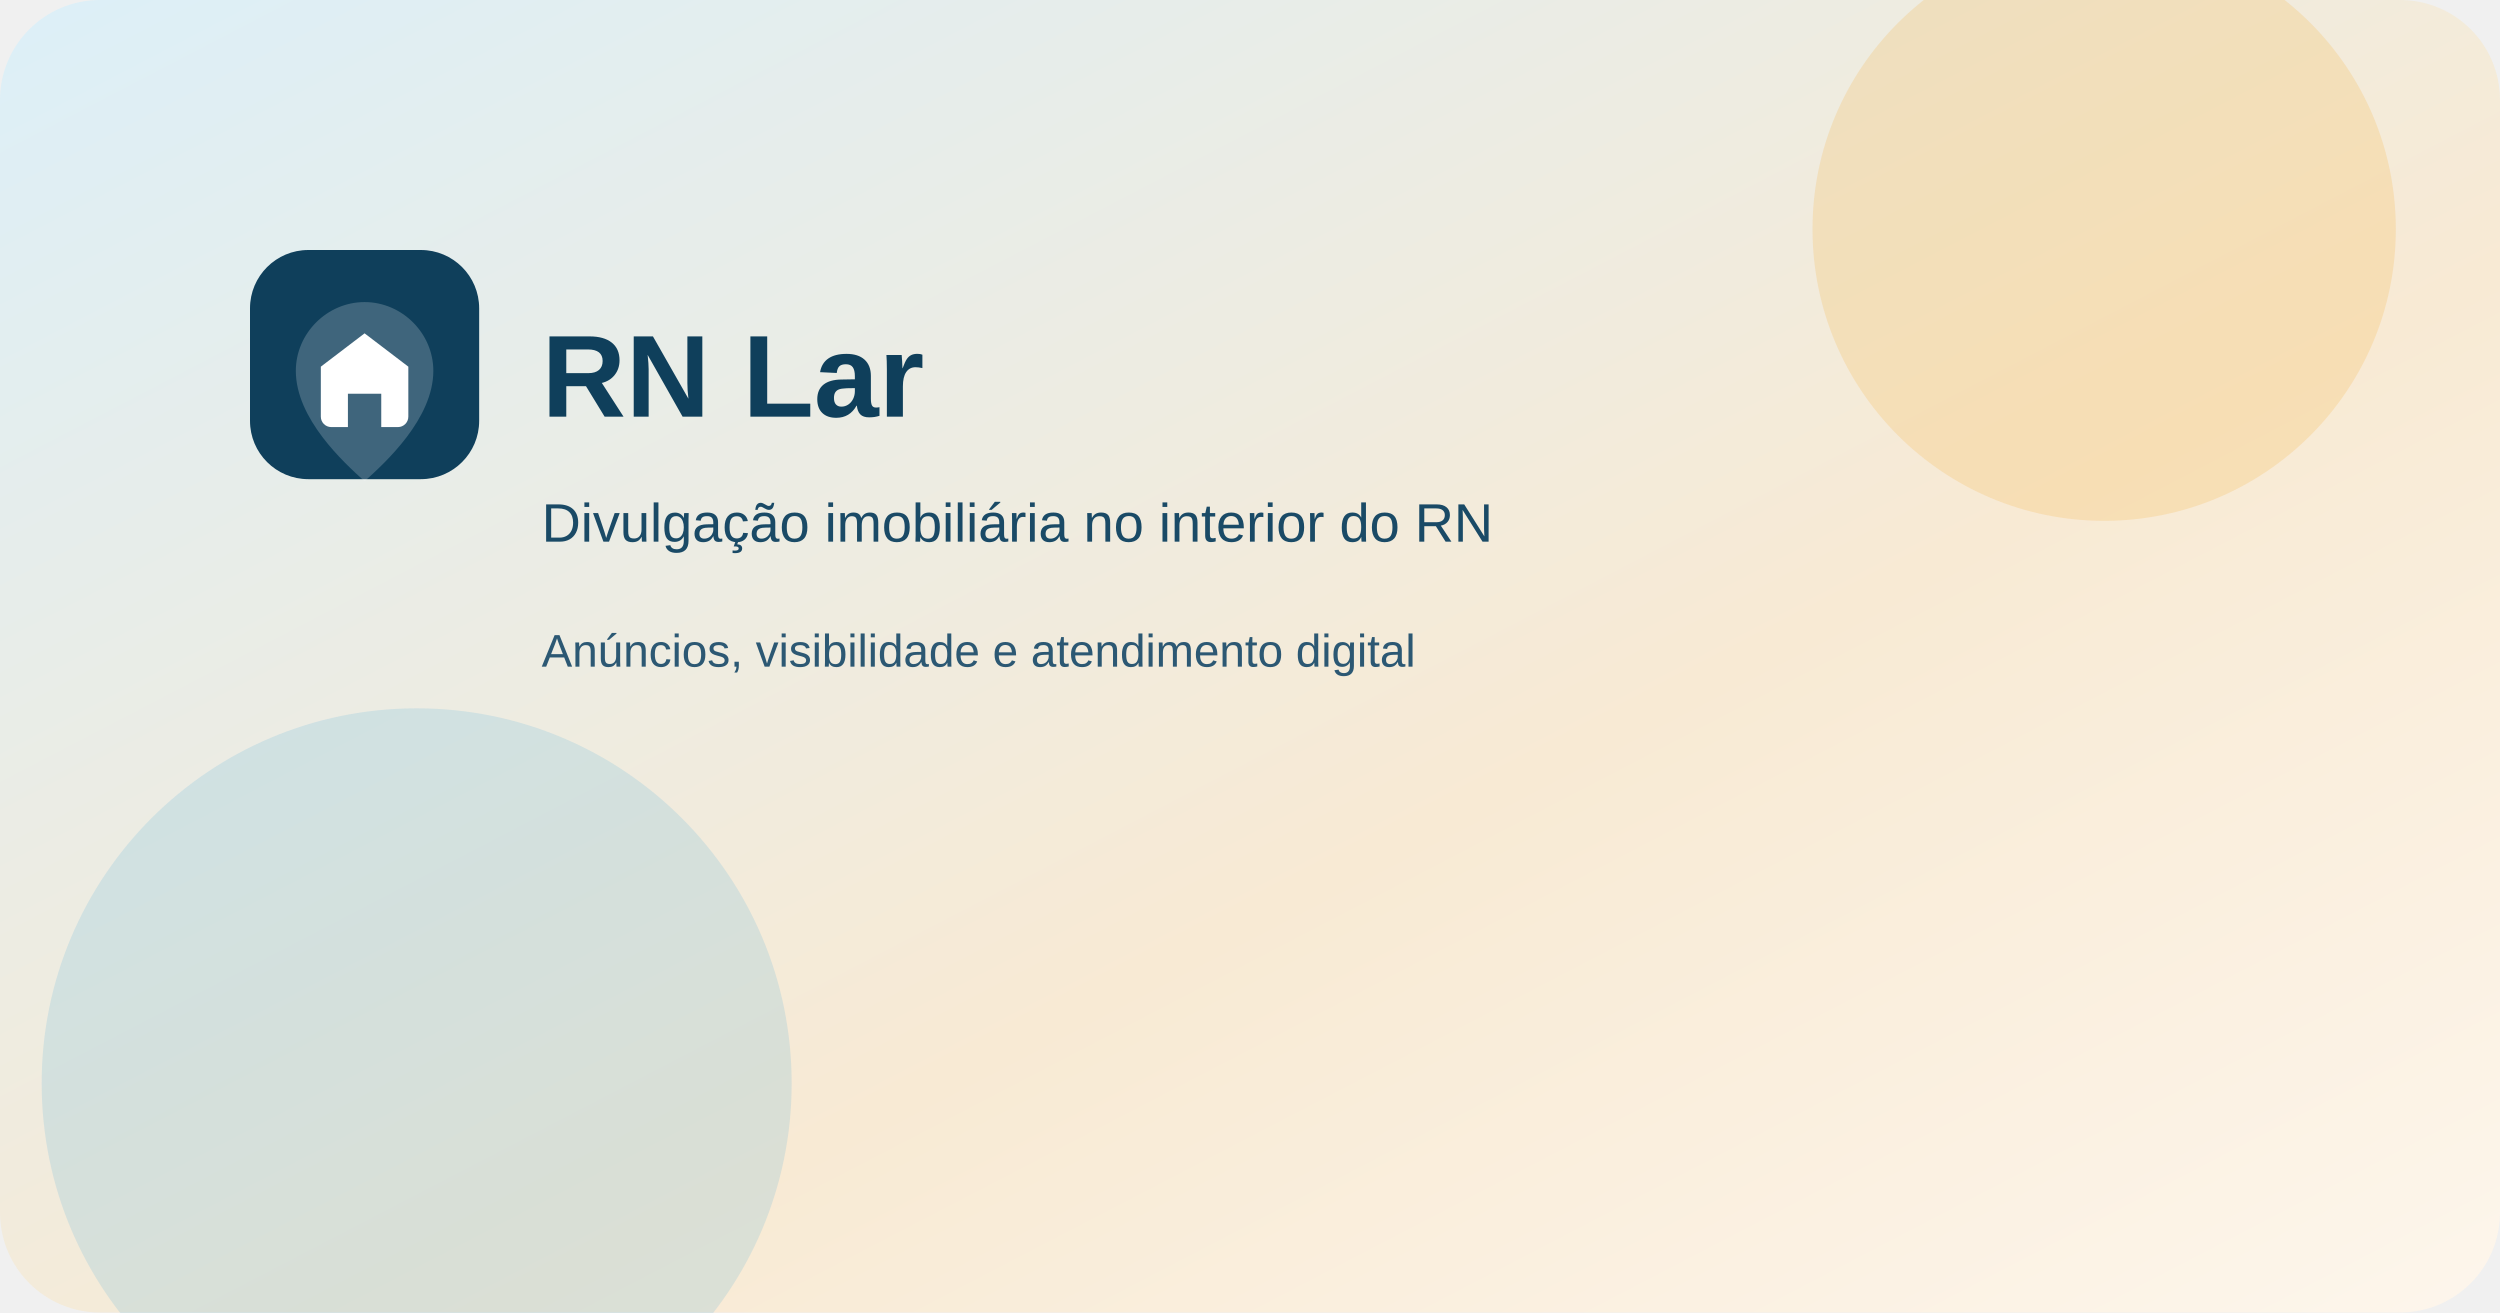
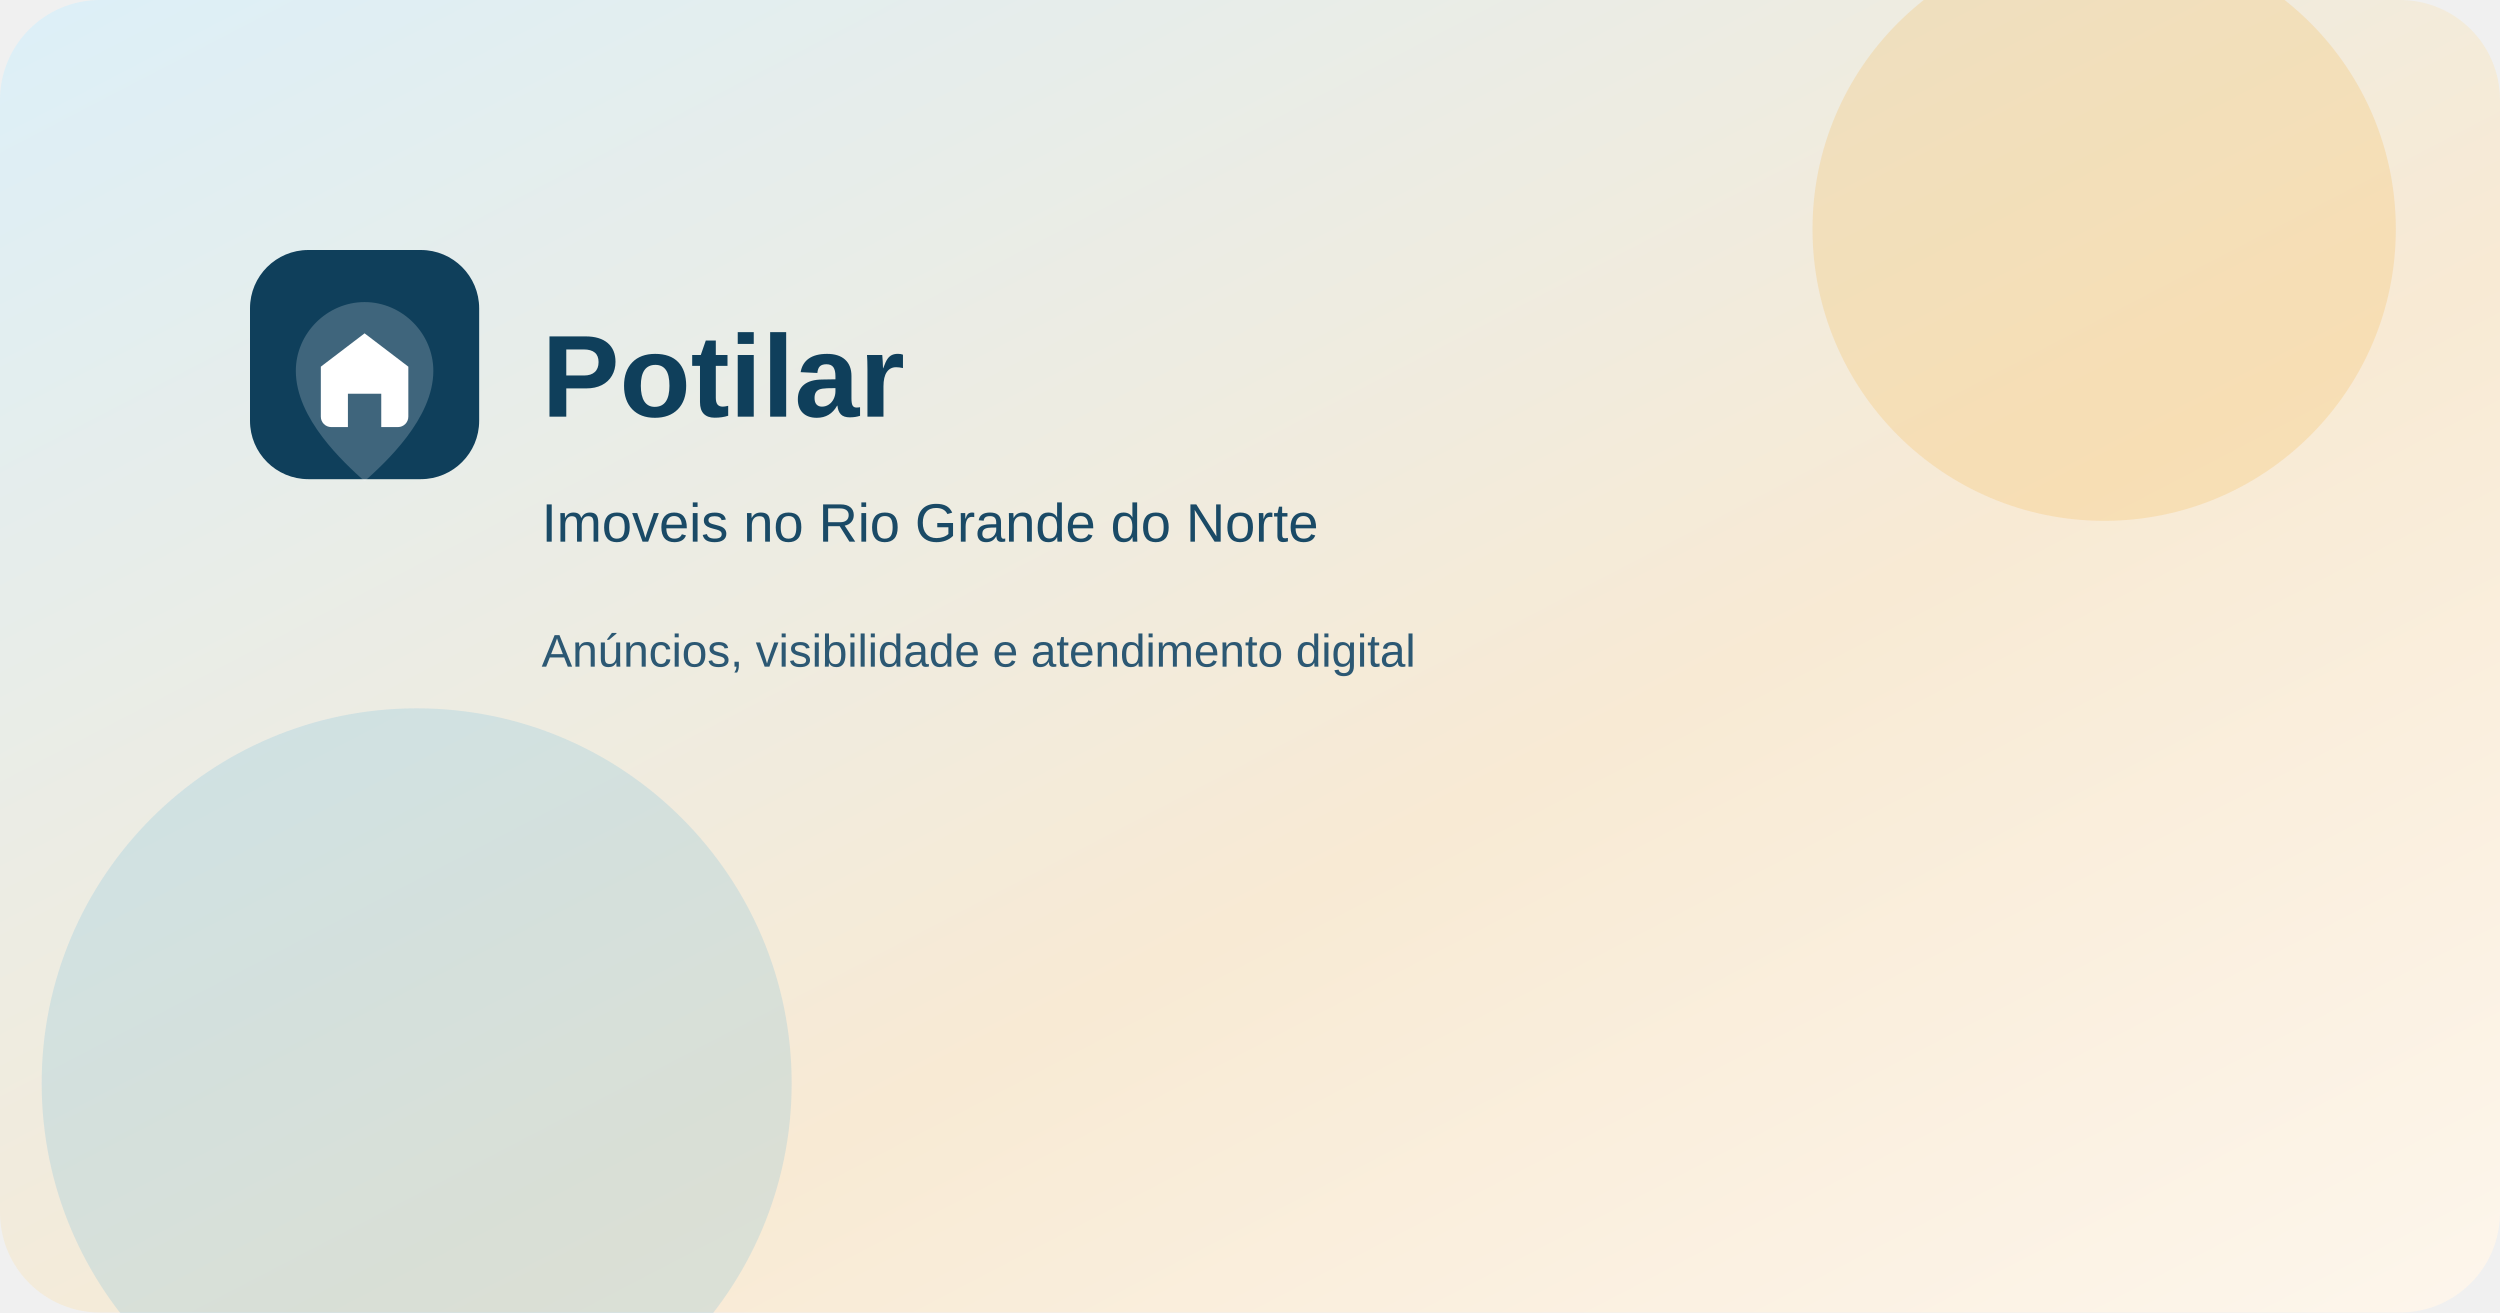
<svg xmlns="http://www.w3.org/2000/svg" width="1200" height="630" viewBox="0 0 1200 630" fill="none">
  <defs>
    <linearGradient id="bg" x1="0" y1="0" x2="1" y2="1">
      <stop offset="0%" stop-color="#DCEFF8" />
      <stop offset="60%" stop-color="#F8EAD4" />
      <stop offset="100%" stop-color="#FDF6EC" />
    </linearGradient>
  </defs>
  <rect width="1200" height="630" rx="48" fill="url(#bg)" />
  <circle cx="1010" cy="110" r="140" fill="#F5A524" opacity="0.18" />
  <circle cx="200" cy="520" r="180" fill="#3AA3D9" opacity="0.16" />
  <rect x="120" y="120" width="110" height="110" rx="28" fill="#0F3F5B" />
  <path d="M175 145c18 0 33 15 33 33 0 23-23 44-33 53-10-9-33-30-33-53 0-18 15-33 33-33Z" fill="#FFFFFF" opacity="0.2" />
  <path d="M154 176 175 160l21 16v24a5 5 0 0 1-5 5h-8v-16h-16v16h-8a5 5 0 0 1-5-5v-24Z" fill="#FFFFFF" />
  <text x="260" y="200" font-family="Sora, Arial, sans-serif" font-size="56" font-weight="700" fill="#0F3F5B">
-     RN Lar
+     Potilar
  </text>
  <text x="260" y="260" font-family="Manrope, Arial, sans-serif" font-size="26" font-weight="500" fill="#1A4A66">
-     Divulgação imobiliária no interior do RN
+     Imoveis no Rio Grande do Norte
  </text>
  <text x="260" y="320" font-family="Manrope, Arial, sans-serif" font-size="22" font-weight="500" fill="#2C5873">
    Anúncios, visibilidade e atendimento digital
  </text>
</svg>
